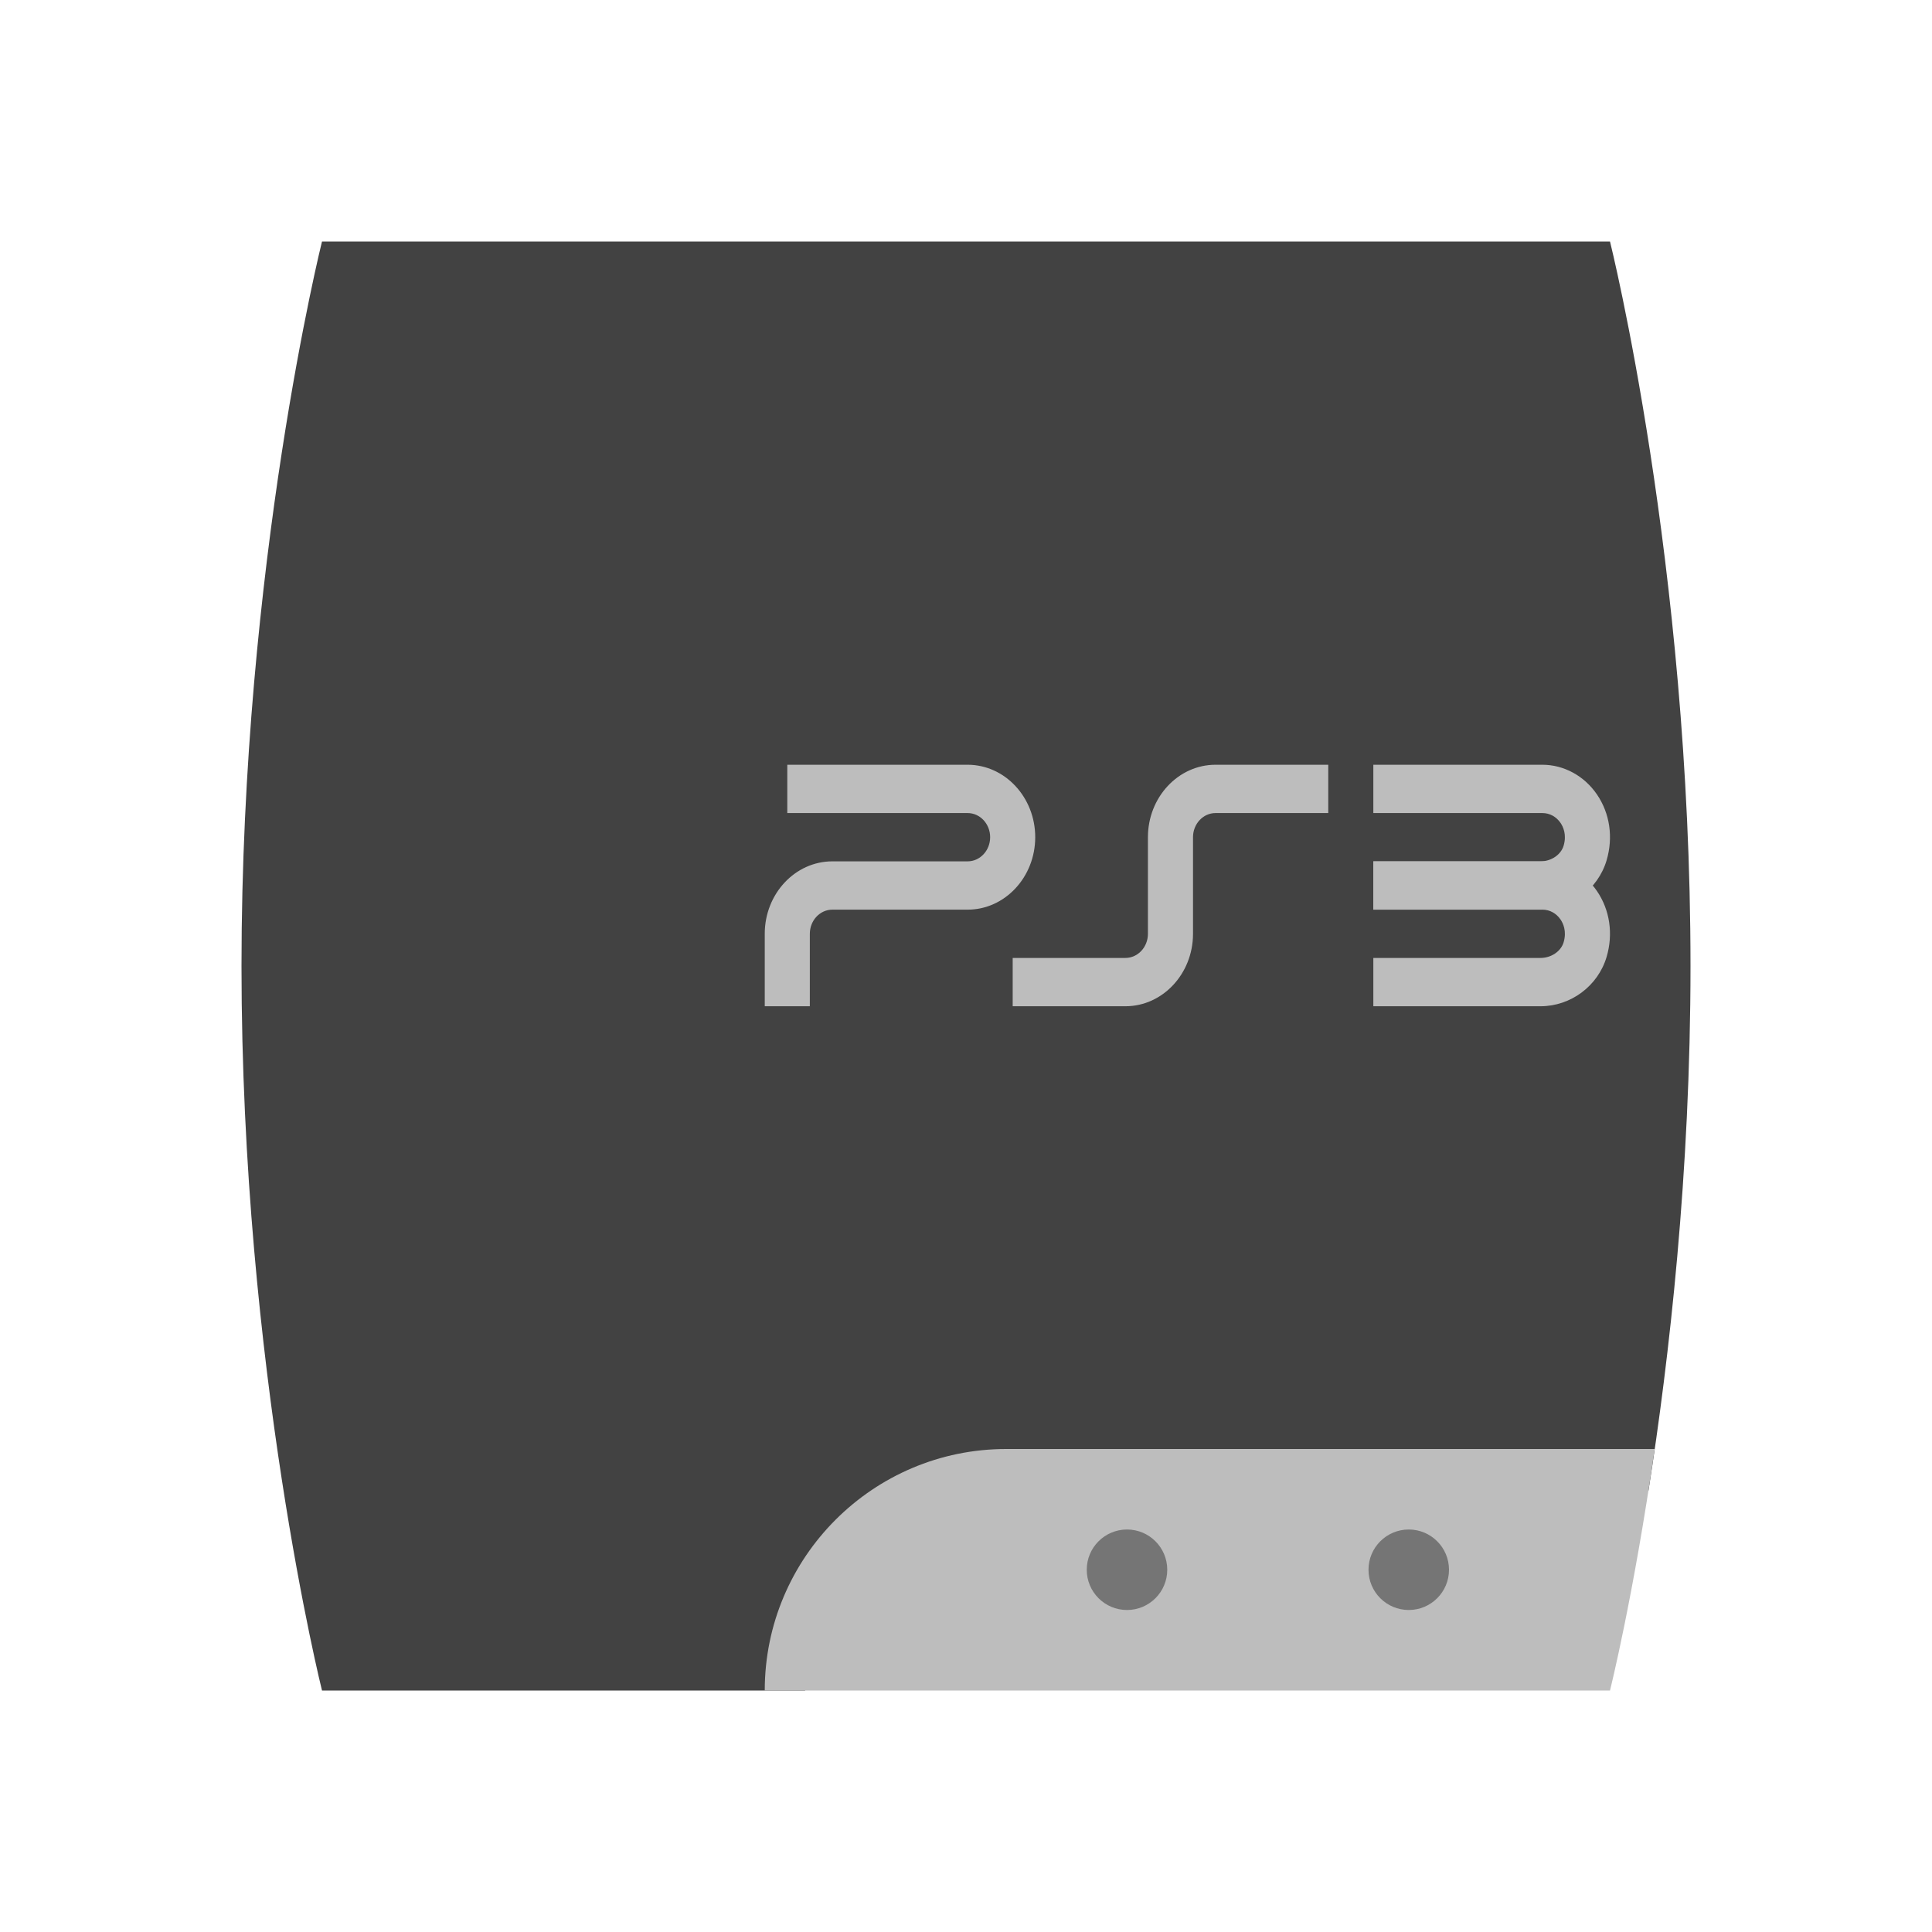
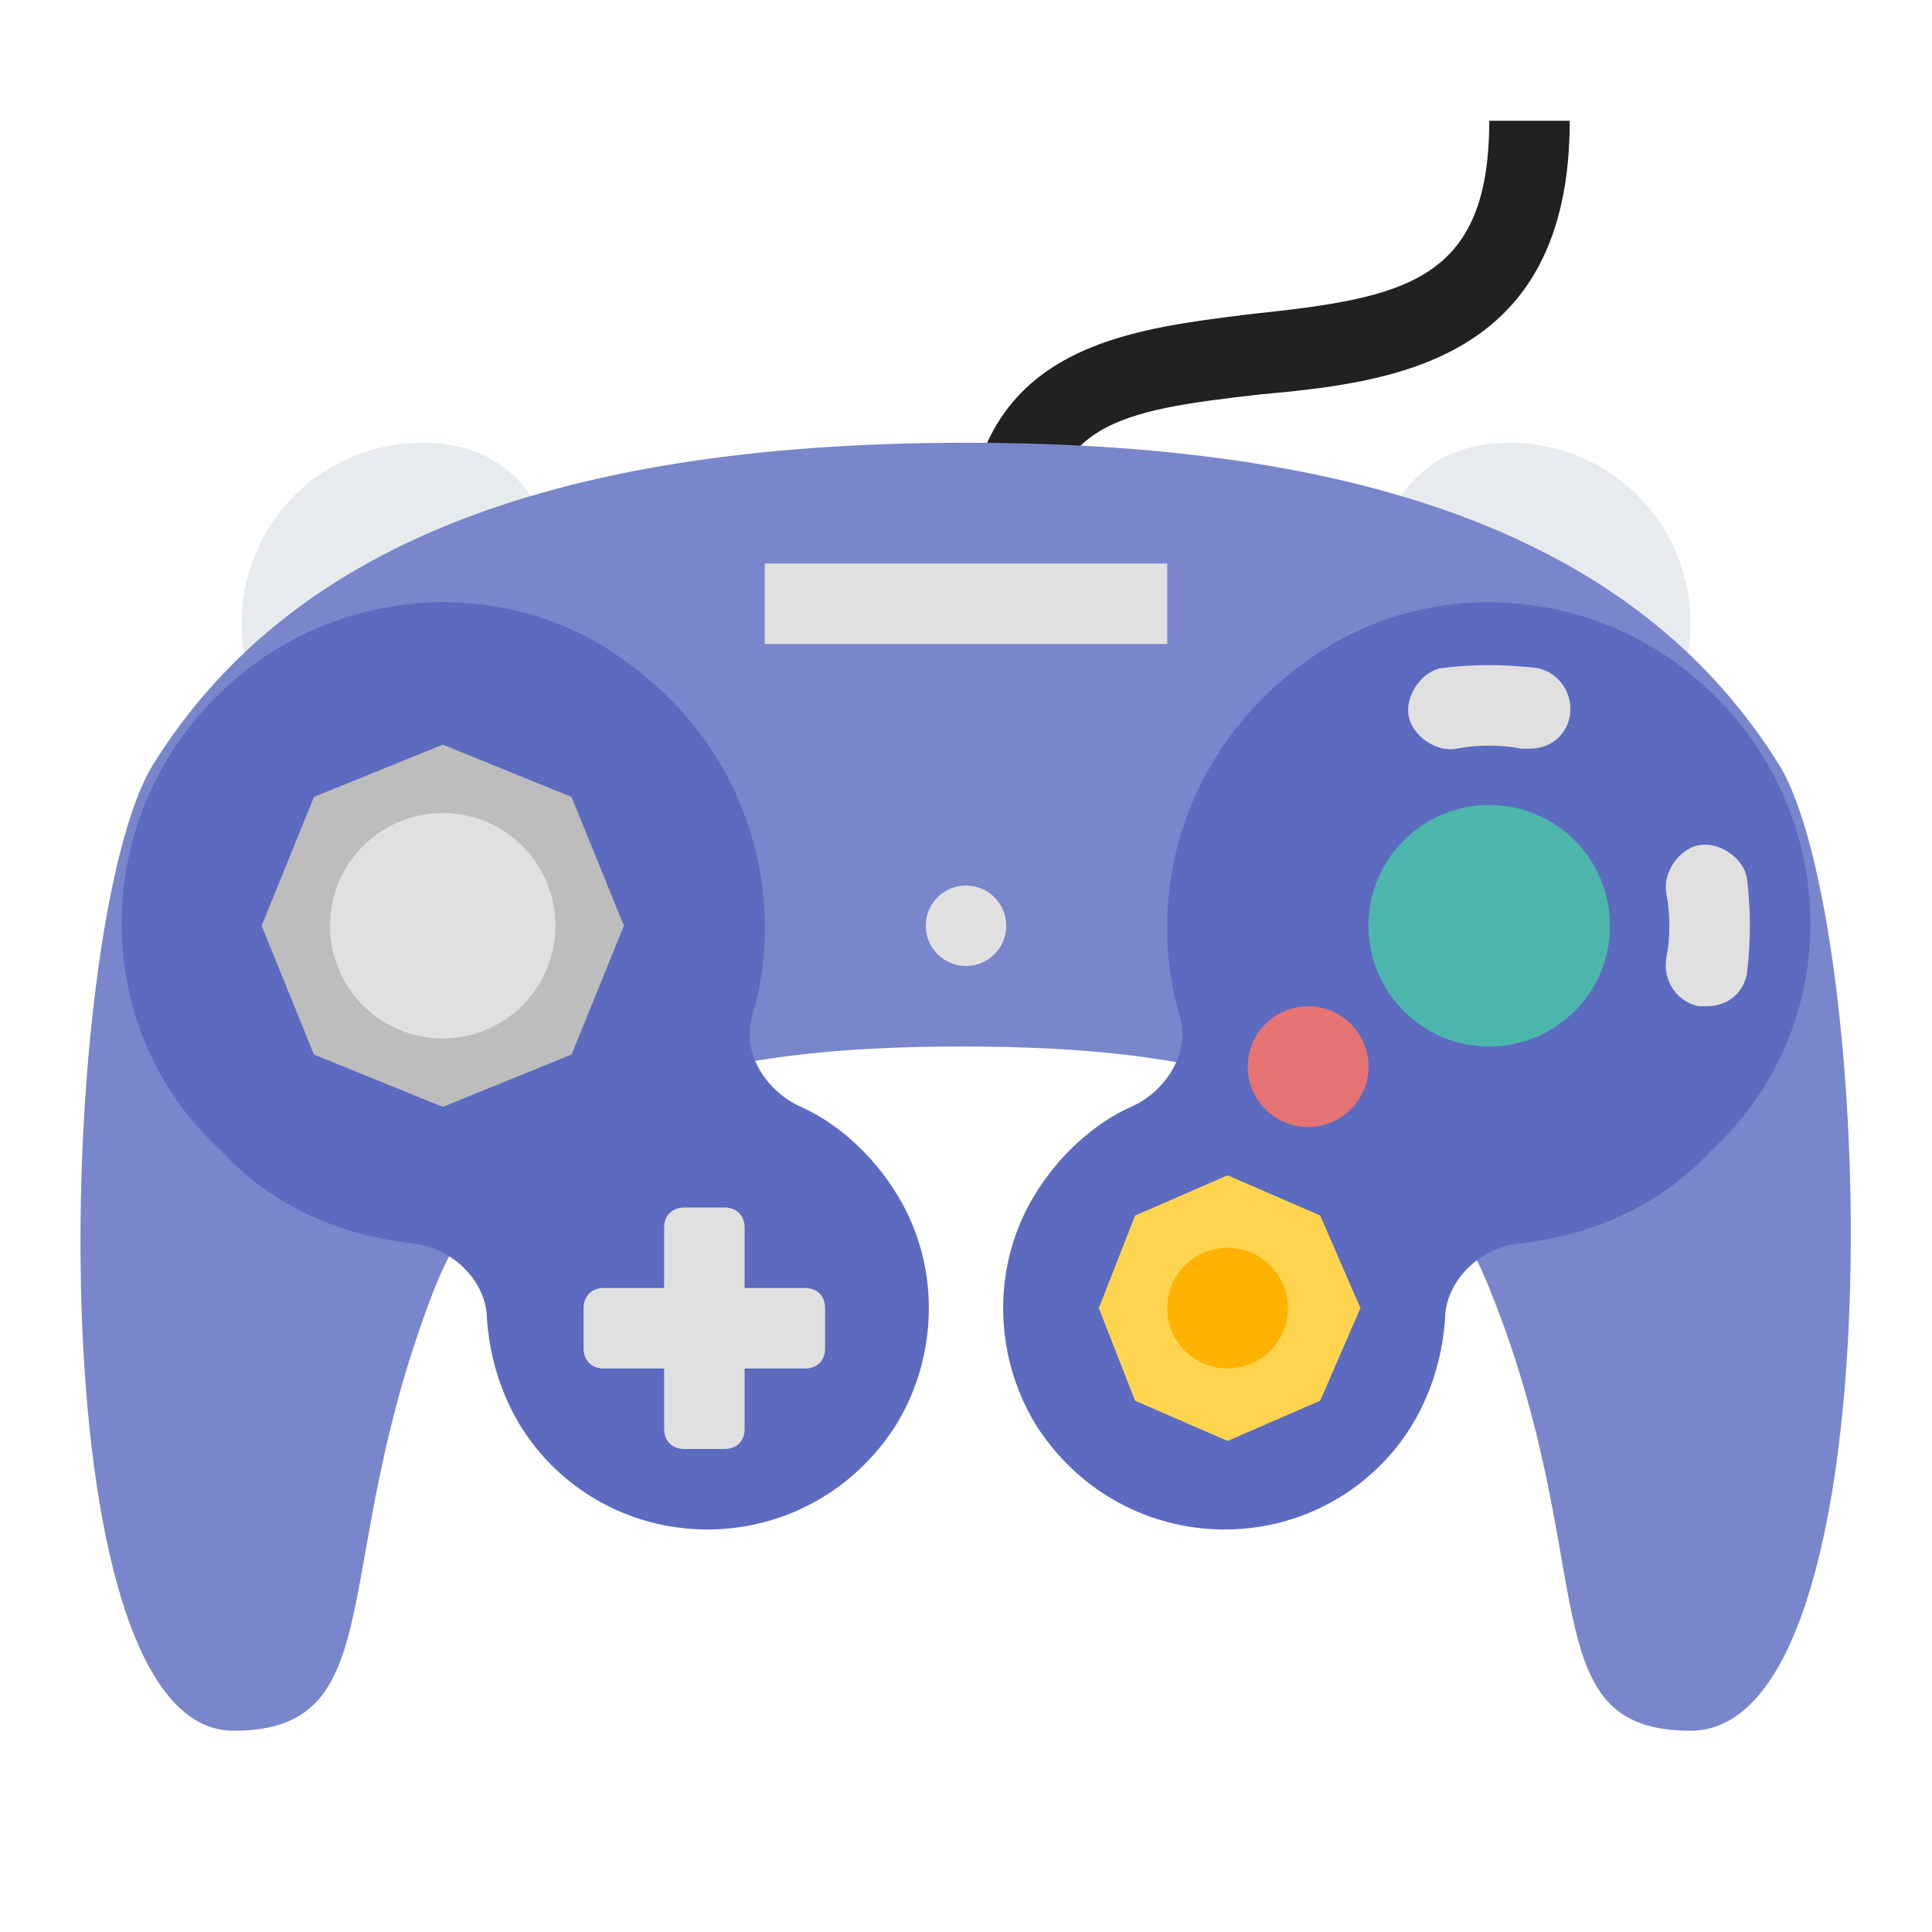
<svg xmlns="http://www.w3.org/2000/svg" viewBox="0 0 48 48">
-   <path fill="#424242" d="M40,6c0,0,2,8,2,18c0,5.148-0.53,9.765-1.044,13.035C38,37,24,37,24,37l-4,5H8c0,0-2-8-2-18S8,6,8,6 H40z" />
-   <path fill="#bdbdbd" d="M41.11 36C40.58 39.69 40 42 40 42H19c0-3.31 2.69-6 6-6H41.11zM20.12 25H19v-1.8c0-.993.754-1.8 1.68-1.8h3.36c.309 0 .56-.269.56-.6 0-.331-.251-.6-.56-.6h-4.48V19h4.48c.926 0 1.68.807 1.68 1.8 0 .993-.754 1.8-1.68 1.8h-3.36c-.309 0-.56.269-.56.6V25zM27.96 25h-2.8v-1.2h2.8c.309 0 .56-.269.56-.6v-2.4c0-.993.754-1.8 1.68-1.8H33v1.2h-2.8c-.309 0-.56.269-.56.6v2.4C29.64 24.193 28.886 25 27.96 25zM38.273 22.6H34.12v-1.2h4.153c.266 0 .509-.164.575-.39.081-.275-.013-.471-.076-.564C38.666 20.29 38.501 20.2 38.32 20.2h-4.2V19h4.2c.534 0 1.041.276 1.356.738.321.47.408 1.066.24 1.635C39.703 22.095 39.027 22.6 38.273 22.6z" />
-   <path fill="#bdbdbd" d="M38.273,25H34.12v-1.2h4.153c0.266,0,0.509-0.164,0.575-0.39c0.081-0.275-0.013-0.471-0.076-0.564 C38.666,22.69,38.501,22.6,38.32,22.6h-4.2v-1.2h4.2c0.534,0,1.041,0.276,1.356,0.738c0.321,0.47,0.408,1.066,0.24,1.635 C39.703,24.495,39.027,25,38.273,25z" />
+   <path fill="#e7ebed" d="M42 15.5c0 2.5-2 4.5-4.5 4.5S34 18 34 15.5s1-4.5 3.5-4.5S42 13 42 15.5zM6 15.5C6 18 8 20 10.5 20s3.5-2 3.5-4.5S13 11 10.5 11 6 13 6 15.5z" />
+   <path fill="#212121" d="M24,14c-0.1-5.4,3.9-5.8,7.1-6.2C34.9,7.4,37,7,37,3h2c0,6-4.4,6.5-7.7,6.8c-3.5,0.4-5.4,0.7-5.3,4.1 L24,14z" />
+   <path fill="#7986cb" d="M44.2,19c-3.3-5.3-9.7-8-20.2-8S7.1,13.7,3.8,19c-2.4,3.9-3,24,2,24c4,0,2.3-4.1,5-11 c2-5,7.1-6,13.1-6s11.1,1,13.1,6c2.8,6.9,1,11,5,11C47.2,43,46.6,22.9,44.2,19z" />
+   <path fill="#5c6bc0" d="M41.4 16.3c-2.7-1.8-6.3-1.8-8.9.1-3 2.1-4.1 5.7-3.2 8.8.3.9-.3 1.9-1.2 2.3-.9.4-1.8 1.2-2.4 2.2-1.1 1.8-1 4.1.1 5.8 2 3 6.1 3.3 8.5.9 1-1 1.5-2.3 1.6-3.6 0-1 .9-1.8 1.8-1.9 1.8-.2 3.5-.9 4.8-2.3C46.2 25.2 45.7 19.2 41.4 16.3zM6.6 16.3c2.7-1.8 6.3-1.8 8.9.1 3 2.1 4.1 5.7 3.2 8.8-.3.9.3 1.9 1.2 2.3.9.4 1.8 1.2 2.4 2.2 1.1 1.8 1 4.1-.1 5.8-2 3-6.1 3.3-8.5.9-1-1-1.5-2.3-1.6-3.6 0-1-.9-1.8-1.8-1.9-1.8-.2-3.5-.9-4.8-2.3C1.8 25.2 2.3 19.2 6.6 16.3z" />
+   <path fill="#4db6ac" d="M37 20A3 3 0 1 0 37 26A3 3 0 1 0 37 20Z" />
+   <path fill="#e57373" d="M32.5 25A1.5 1.5 0 1 0 32.5 28A1.5 1.5 0 1 0 32.5 25Z" />
+   <path fill="#ffd54f" d="M30.5 35.8L32.8 34.8 33.8 32.5 32.8 30.2 30.5 29.2 28.2 30.2 27.3 32.5 28.2 34.8z" />
+   <path fill="#ffb300" d="M30.5 31A1.5 1.5 0 1 0 30.5 34A1.5 1.5 0 1 0 30.5 31Z" />
+   <path fill="#bdbdbd" d="M11 27.5L14.2 26.2 15.5 23 14.2 19.8 11 18.5 7.8 19.8 6.5 23 7.8 26.2z" />
  <g>
-     <path fill="#757575" d="M35 38A1 1 0 1 0 35 40 1 1 0 1 0 35 38zM28 38A1 1 0 1 0 28 40 1 1 0 1 0 28 38z" />
+     <path fill="#e0e0e0" d="M38 18.6c-.1 0-.1 0-.2 0-.5-.1-1.1-.1-1.6 0-.5.1-1.1-.3-1.2-.8-.1-.5.3-1.1.8-1.2.8-.1 1.6-.1 2.4 0 .5.1.9.6.8 1.2C38.9 18.3 38.5 18.6 38 18.6zM42.4 25c-.1 0-.1 0-.2 0-.5-.1-.9-.6-.8-1.2.1-.5.1-1.1 0-1.6s.3-1.1.8-1.2c.5-.1 1.1.3 1.2.8.1.8.1 1.6 0 2.4C43.3 24.7 42.9 25 42.4 25zM11 20.2A2.8 2.8 0 1 0 11 25.8 2.8 2.8 0 1 0 11 20.2zM24 22A1 1 0 1 0 24 24 1 1 0 1 0 24 22zM19 14H29V16H19zM20.5 32.5v1c0 .3-.2.5-.5.5h-5c-.3 0-.5-.2-.5-.5v-1c0-.3.2-.5.5-.5h5C20.3 32 20.5 32.2 20.5 32.5z" />
+     <path fill="#e0e0e0" d="M17,30h1c0.3,0,0.5,0.2,0.5,0.5v5c0,0.3-0.2,0.5-0.5,0.5h-1c-0.3,0-0.5-0.2-0.5-0.5v-5 C16.5,30.2,16.7,30,17,30z" />
  </g>
</svg>
